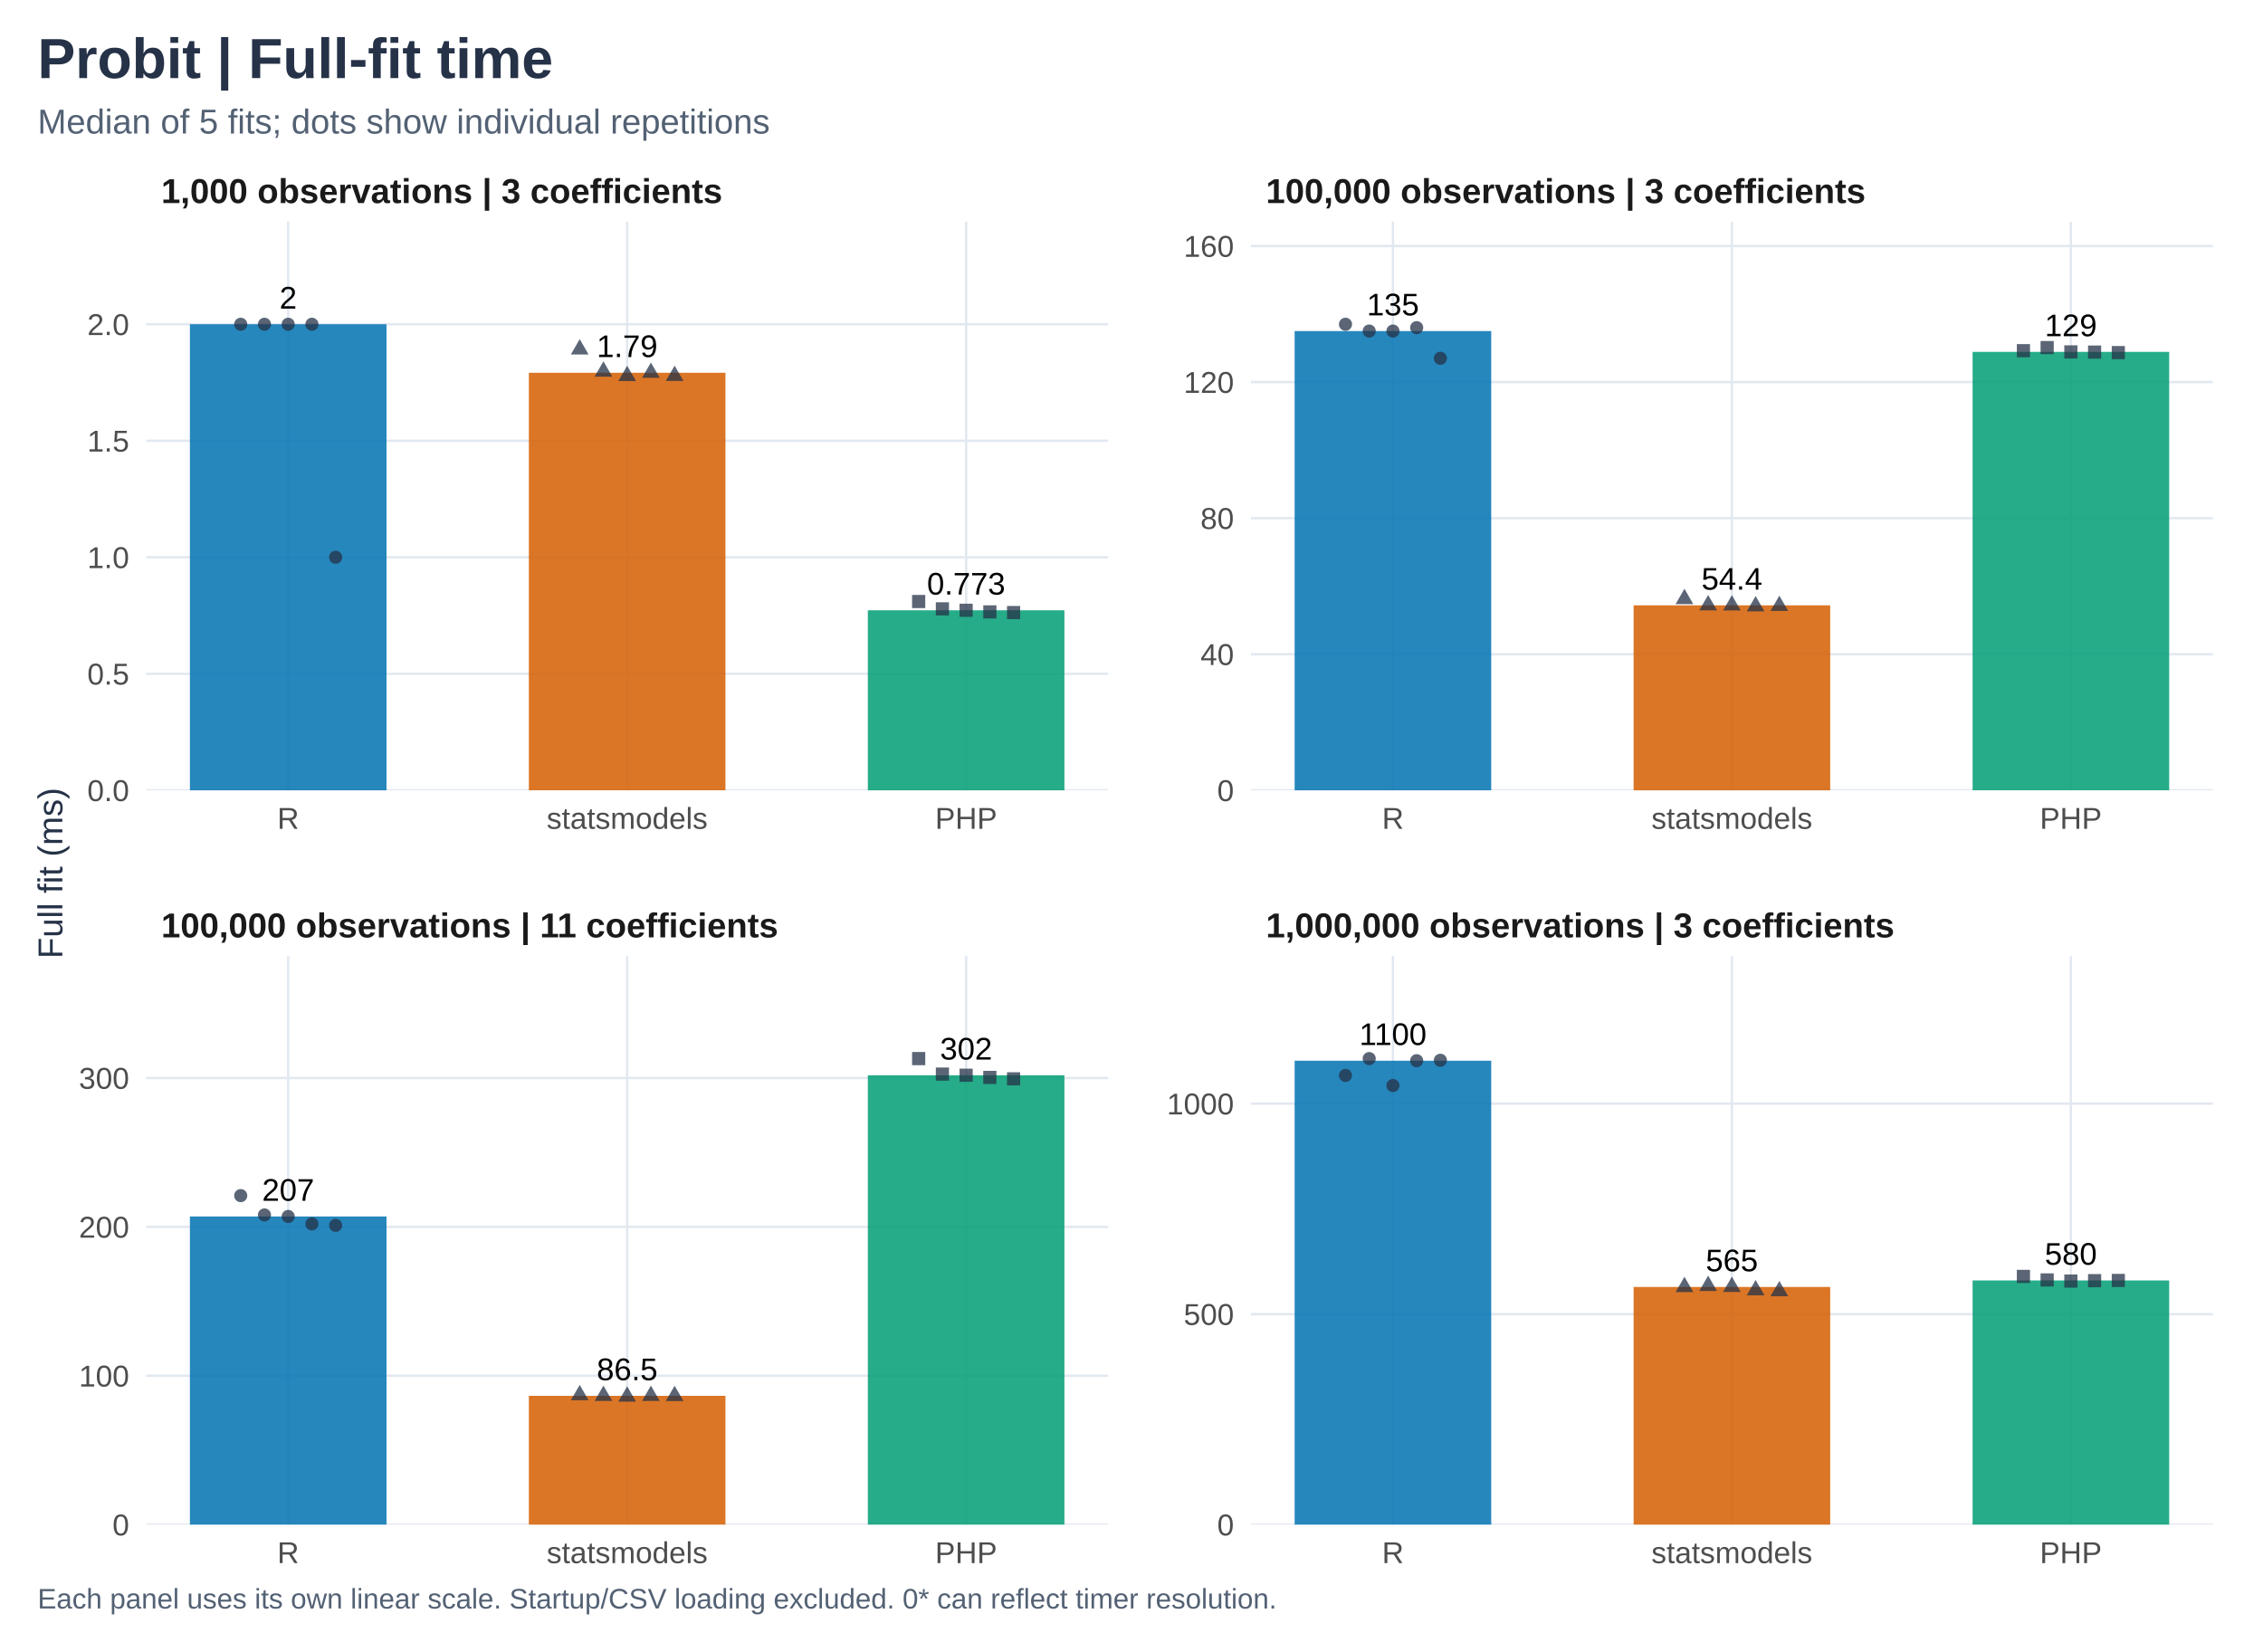
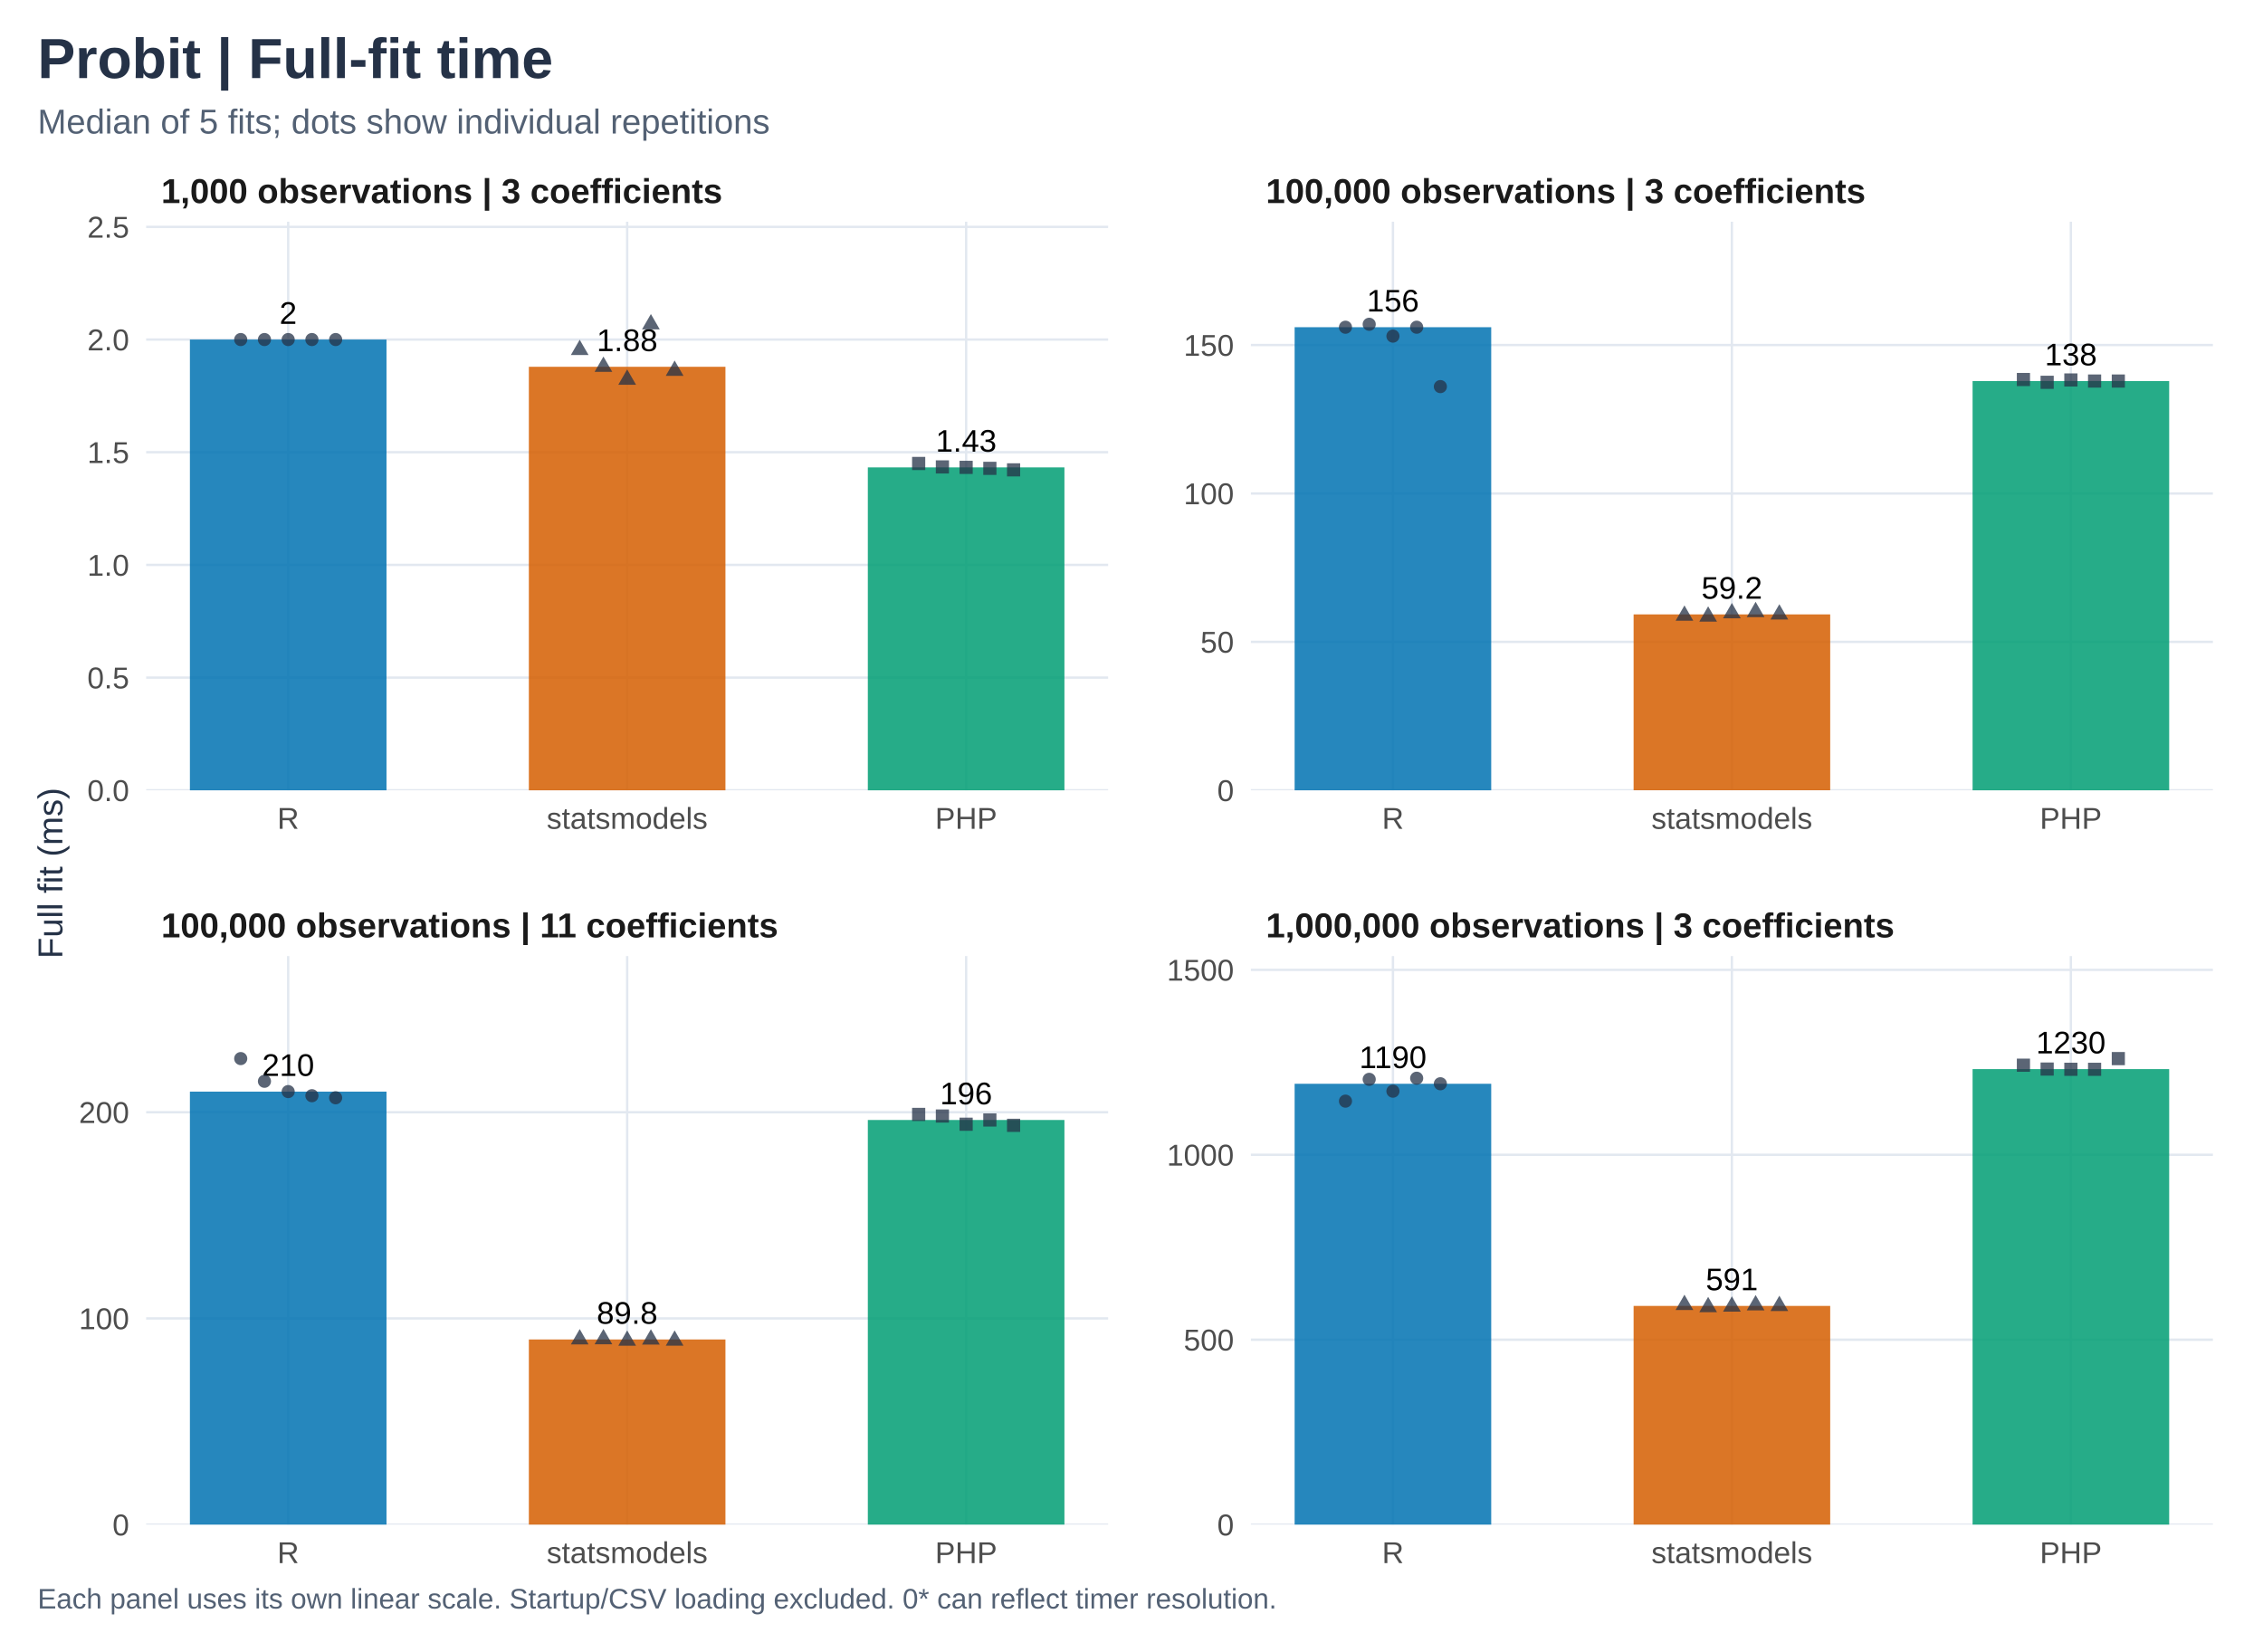
<svg xmlns="http://www.w3.org/2000/svg" width="720.00pt" height="525.60pt" viewBox="0 0 720.00 525.60">
  <g class="svglite">
    <defs>
      <style type="text/css">
    .svglite line, .svglite polyline, .svglite polygon, .svglite path, .svglite rect, .svglite circle {
      fill: none;
      stroke: #000000;
      stroke-linecap: round;
      stroke-linejoin: round;
      stroke-miterlimit: 10.00;
    }
    .svglite text {
      white-space: pre;
    }
    .svglite g.glyphgroup path {
      fill: inherit;
      stroke: none;
    }
  </style>
    </defs>
    <rect width="100%" height="100%" style="stroke: none; fill: #FFFFFF;" />
    <defs>
      <clipPath id="cpMC4wMHw3MjAuMDB8MC4wMHw1MjUuNjA=">
        <rect x="0.00" y="0.00" width="720.00" height="525.60" />
      </clipPath>
    </defs>
    <g clip-path="url(#cpMC4wMHw3MjAuMDB8MC4wMHw1MjUuNjA=)">
      <rect x="0.00" y="-0" width="720.00" height="525.60" style="stroke-width: 1.16; stroke: none; fill: #FFFFFF;" />
    </g>
    <defs>
      <clipPath id="cpNDYuNTB8MzUyLjU4fDcwLjU1fDI1MS40NA==">
        <rect x="46.50" y="70.55" width="306.07" height="180.89" />
      </clipPath>
    </defs>
    <g clip-path="url(#cpNDYuNTB8MzUyLjU4fDcwLjU1fDI1MS40NA==)">
      <polyline points="46.50,251.44 352.58,251.44 " style="stroke-width: 0.75; stroke: #E2E8F0; stroke-linecap: butt;" />
-       <polyline points="46.50,214.37 352.58,214.37 " style="stroke-width: 0.75; stroke: #E2E8F0; stroke-linecap: butt;" />
-       <polyline points="46.50,177.30 352.58,177.30 " style="stroke-width: 0.75; stroke: #E2E8F0; stroke-linecap: butt;" />
-       <polyline points="46.50,140.23 352.58,140.23 " style="stroke-width: 0.75; stroke: #E2E8F0; stroke-linecap: butt;" />
-       <polyline points="46.50,103.17 352.58,103.17 " style="stroke-width: 0.75; stroke: #E2E8F0; stroke-linecap: butt;" />
+       <polyline points="46.50,215.59 352.58,215.59 " style="stroke-width: 0.75; stroke: #E2E8F0; stroke-linecap: butt;" />
+       <polyline points="46.50,179.73 352.58,179.73 " style="stroke-width: 0.75; stroke: #E2E8F0; stroke-linecap: butt;" />
+       <polyline points="46.50,143.88 352.58,143.88 " style="stroke-width: 0.75; stroke: #E2E8F0; stroke-linecap: butt;" />
+       <polyline points="46.50,108.03 352.58,108.03 " style="stroke-width: 0.75; stroke: #E2E8F0; stroke-linecap: butt;" />
+       <polyline points="46.50,72.18 352.58,72.18 " style="stroke-width: 0.75; stroke: #E2E8F0; stroke-linecap: butt;" />
      <polyline points="91.69,251.44 91.69,70.55 " style="stroke-width: 0.75; stroke: #E2E8F0; stroke-linecap: butt;" />
      <polyline points="199.54,251.44 199.54,70.55 " style="stroke-width: 0.75; stroke: #E2E8F0; stroke-linecap: butt;" />
      <polyline points="307.39,251.44 307.39,70.55 " style="stroke-width: 0.75; stroke: #E2E8F0; stroke-linecap: butt;" />
-       <rect x="60.42" y="103.17" width="62.55" height="148.27" style="stroke-width: 1.16; stroke: none; stroke-linecap: butt; stroke-linejoin: miter; fill: #0072B2; fill-opacity: 0.85;" />
-       <rect x="168.26" y="118.59" width="62.55" height="132.84" style="stroke-width: 1.16; stroke: none; stroke-linecap: butt; stroke-linejoin: miter; fill: #D55E00; fill-opacity: 0.85;" />
-       <rect x="276.11" y="194.16" width="62.55" height="57.28" style="stroke-width: 1.16; stroke: none; stroke-linecap: butt; stroke-linejoin: miter; fill: #009E73; fill-opacity: 0.85;" />
-       <text x="91.69" y="98.18" text-anchor="middle" style="font-size: 9.96px; font-family: &quot;Arial&quot;;" textLength="5.53px" lengthAdjust="spacingAndGlyphs">2</text>
-       <text x="199.54" y="113.60" text-anchor="middle" style="font-size: 9.96px; font-family: &quot;Arial&quot;;" textLength="19.36px" lengthAdjust="spacingAndGlyphs">1.79</text>
-       <text x="307.39" y="189.17" text-anchor="middle" style="font-size: 9.96px; font-family: &quot;Arial&quot;;" textLength="24.89px" lengthAdjust="spacingAndGlyphs">0.773</text>
-       <circle cx="76.59" cy="103.17" r="2.09" style="stroke-width: 0.77; stroke: none; fill: #253247; fill-opacity: 0.75;" />
-       <circle cx="84.14" cy="103.17" r="2.09" style="stroke-width: 0.77; stroke: none; fill: #253247; fill-opacity: 0.75;" />
-       <circle cx="91.69" cy="103.17" r="2.09" style="stroke-width: 0.77; stroke: none; fill: #253247; fill-opacity: 0.75;" />
-       <circle cx="99.24" cy="103.17" r="2.09" style="stroke-width: 0.77; stroke: none; fill: #253247; fill-opacity: 0.75;" />
-       <circle cx="106.79" cy="177.30" r="2.09" style="stroke-width: 0.77; stroke: none; fill: #253247; fill-opacity: 0.75;" />
-       <polygon points="184.44,107.90 187.26,112.78 181.62,112.78 " style="stroke-width: 0.77; stroke: none; fill: #253247; fill-opacity: 0.75;" />
-       <polygon points="191.99,114.95 194.81,119.84 189.17,119.84 " style="stroke-width: 0.77; stroke: none; fill: #253247; fill-opacity: 0.75;" />
-       <polygon points="199.54,116.36 202.36,121.24 196.72,121.24 " style="stroke-width: 0.77; stroke: none; fill: #253247; fill-opacity: 0.75;" />
-       <polygon points="207.09,115.34 209.91,120.22 204.27,120.22 " style="stroke-width: 0.77; stroke: none; fill: #253247; fill-opacity: 0.75;" />
-       <polygon points="214.64,116.33 217.46,121.21 211.82,121.21 " style="stroke-width: 0.77; stroke: none; fill: #253247; fill-opacity: 0.75;" />
-       <polygon points="290.19,193.47 294.38,193.47 294.38,189.28 290.19,189.28 " style="stroke-width: 0.77; stroke: none; fill: #253247; fill-opacity: 0.75;" />
-       <polygon points="297.74,195.80 301.93,195.80 301.93,191.62 297.74,191.62 " style="stroke-width: 0.77; stroke: none; fill: #253247; fill-opacity: 0.75;" />
-       <polygon points="305.29,196.25 309.48,196.25 309.48,192.07 305.29,192.07 " style="stroke-width: 0.77; stroke: none; fill: #253247; fill-opacity: 0.75;" />
-       <polygon points="312.84,196.77 317.03,196.77 317.03,192.59 312.84,192.59 " style="stroke-width: 0.77; stroke: none; fill: #253247; fill-opacity: 0.75;" />
-       <polygon points="320.39,196.99 324.58,196.99 324.58,192.80 320.39,192.80 " style="stroke-width: 0.77; stroke: none; fill: #253247; fill-opacity: 0.75;" />
+       <rect x="60.42" y="108.03" width="62.55" height="143.41" style="stroke-width: 1.16; stroke: none; stroke-linecap: butt; stroke-linejoin: miter; fill: #0072B2; fill-opacity: 0.85;" />
+       <rect x="168.26" y="116.69" width="62.55" height="134.75" style="stroke-width: 1.16; stroke: none; stroke-linecap: butt; stroke-linejoin: miter; fill: #D55E00; fill-opacity: 0.85;" />
+       <rect x="276.11" y="148.70" width="62.55" height="102.74" style="stroke-width: 1.16; stroke: none; stroke-linecap: butt; stroke-linejoin: miter; fill: #009E73; fill-opacity: 0.85;" />
+       <text x="91.69" y="103.04" text-anchor="middle" style="font-size: 9.96px; font-family: &quot;Arial&quot;;" textLength="5.53px" lengthAdjust="spacingAndGlyphs">2</text>
+       <text x="199.54" y="111.70" text-anchor="middle" style="font-size: 9.96px; font-family: &quot;Arial&quot;;" textLength="19.36px" lengthAdjust="spacingAndGlyphs">1.88</text>
+       <text x="307.39" y="143.71" text-anchor="middle" style="font-size: 9.96px; font-family: &quot;Arial&quot;;" textLength="19.36px" lengthAdjust="spacingAndGlyphs">1.43</text>
+       <circle cx="76.59" cy="108.03" r="2.09" style="stroke-width: 0.77; stroke: none; fill: #253247; fill-opacity: 0.75;" />
+       <circle cx="84.14" cy="108.03" r="2.09" style="stroke-width: 0.77; stroke: none; fill: #253247; fill-opacity: 0.75;" />
+       <circle cx="91.69" cy="108.03" r="2.09" style="stroke-width: 0.77; stroke: none; fill: #253247; fill-opacity: 0.75;" />
+       <circle cx="99.24" cy="108.03" r="2.09" style="stroke-width: 0.77; stroke: none; fill: #253247; fill-opacity: 0.75;" />
+       <circle cx="106.79" cy="108.03" r="2.09" style="stroke-width: 0.77; stroke: none; fill: #253247; fill-opacity: 0.75;" />
+       <polygon points="184.44,108.08 187.26,112.96 181.62,112.96 " style="stroke-width: 0.77; stroke: none; fill: #253247; fill-opacity: 0.75;" />
+       <polygon points="191.99,113.44 194.81,118.32 189.17,118.32 " style="stroke-width: 0.77; stroke: none; fill: #253247; fill-opacity: 0.75;" />
+       <polygon points="199.54,117.52 202.36,122.41 196.72,122.41 " style="stroke-width: 0.77; stroke: none; fill: #253247; fill-opacity: 0.75;" />
+       <polygon points="207.09,99.91 209.91,104.79 204.27,104.79 " style="stroke-width: 0.77; stroke: none; fill: #253247; fill-opacity: 0.75;" />
+       <polygon points="214.64,114.69 217.46,119.57 211.82,119.57 " style="stroke-width: 0.77; stroke: none; fill: #253247; fill-opacity: 0.75;" />
+       <polygon points="290.19,149.55 294.38,149.55 294.38,145.36 290.19,145.36 " style="stroke-width: 0.77; stroke: none; fill: #253247; fill-opacity: 0.75;" />
+       <polygon points="297.74,150.65 301.93,150.65 301.93,146.46 297.74,146.46 " style="stroke-width: 0.77; stroke: none; fill: #253247; fill-opacity: 0.75;" />
+       <polygon points="305.29,150.79 309.48,150.79 309.48,146.60 305.29,146.60 " style="stroke-width: 0.77; stroke: none; fill: #253247; fill-opacity: 0.75;" />
+       <polygon points="312.84,151.10 317.03,151.10 317.03,146.92 312.84,146.92 " style="stroke-width: 0.77; stroke: none; fill: #253247; fill-opacity: 0.75;" />
+       <polygon points="320.39,151.58 324.58,151.58 324.58,147.40 320.39,147.40 " style="stroke-width: 0.77; stroke: none; fill: #253247; fill-opacity: 0.75;" />
    </g>
    <g clip-path="url(#cpMC4wMHw3MjAuMDB8MC4wMHw1MjUuNjA=)">
</g>
    <defs>
      <clipPath id="cpNDYuNTB8MzUyLjU4fDMwNC4xOHw0ODUuMDc=">
        <rect x="46.50" y="304.18" width="306.07" height="180.89" />
      </clipPath>
    </defs>
    <g clip-path="url(#cpNDYuNTB8MzUyLjU4fDMwNC4xOHw0ODUuMDc=)">
      <polyline points="46.50,485.07 352.58,485.07 " style="stroke-width: 0.75; stroke: #E2E8F0; stroke-linecap: butt;" />
-       <polyline points="46.50,437.71 352.58,437.71 " style="stroke-width: 0.75; stroke: #E2E8F0; stroke-linecap: butt;" />
-       <polyline points="46.50,390.34 352.58,390.34 " style="stroke-width: 0.75; stroke: #E2E8F0; stroke-linecap: butt;" />
-       <polyline points="46.50,342.98 352.58,342.98 " style="stroke-width: 0.75; stroke: #E2E8F0; stroke-linecap: butt;" />
+       <polyline points="46.50,419.47 352.58,419.47 " style="stroke-width: 0.75; stroke: #E2E8F0; stroke-linecap: butt;" />
+       <polyline points="46.50,353.86 352.58,353.86 " style="stroke-width: 0.75; stroke: #E2E8F0; stroke-linecap: butt;" />
      <polyline points="91.69,485.07 91.69,304.18 " style="stroke-width: 0.75; stroke: #E2E8F0; stroke-linecap: butt;" />
      <polyline points="199.54,485.07 199.54,304.18 " style="stroke-width: 0.75; stroke: #E2E8F0; stroke-linecap: butt;" />
      <polyline points="307.39,485.07 307.39,304.18 " style="stroke-width: 0.75; stroke: #E2E8F0; stroke-linecap: butt;" />
-       <rect x="60.42" y="387.03" width="62.55" height="98.04" style="stroke-width: 1.16; stroke: none; stroke-linecap: butt; stroke-linejoin: miter; fill: #0072B2; fill-opacity: 0.85;" />
-       <rect x="168.26" y="444.10" width="62.55" height="40.97" style="stroke-width: 1.16; stroke: none; stroke-linecap: butt; stroke-linejoin: miter; fill: #D55E00; fill-opacity: 0.85;" />
-       <rect x="276.11" y="342.10" width="62.55" height="142.97" style="stroke-width: 1.16; stroke: none; stroke-linecap: butt; stroke-linejoin: miter; fill: #009E73; fill-opacity: 0.85;" />
-       <text x="91.69" y="382.04" text-anchor="middle" style="font-size: 9.96px; font-family: &quot;Arial&quot;;" textLength="16.59px" lengthAdjust="spacingAndGlyphs">207</text>
-       <text x="199.54" y="439.11" text-anchor="middle" style="font-size: 9.96px; font-family: &quot;Arial&quot;;" textLength="19.36px" lengthAdjust="spacingAndGlyphs">86.5</text>
-       <text x="307.39" y="337.11" text-anchor="middle" style="font-size: 9.96px; font-family: &quot;Arial&quot;;" textLength="16.59px" lengthAdjust="spacingAndGlyphs">302</text>
-       <circle cx="76.59" cy="380.40" r="2.09" style="stroke-width: 0.77; stroke: none; fill: #253247; fill-opacity: 0.75;" />
-       <circle cx="84.14" cy="386.55" r="2.09" style="stroke-width: 0.77; stroke: none; fill: #253247; fill-opacity: 0.75;" />
-       <circle cx="91.69" cy="387.03" r="2.09" style="stroke-width: 0.77; stroke: none; fill: #253247; fill-opacity: 0.75;" />
-       <circle cx="99.24" cy="389.40" r="2.09" style="stroke-width: 0.77; stroke: none; fill: #253247; fill-opacity: 0.75;" />
-       <circle cx="106.79" cy="389.87" r="2.09" style="stroke-width: 0.77; stroke: none; fill: #253247; fill-opacity: 0.75;" />
-       <polygon points="184.44,440.62 187.26,445.50 181.62,445.50 " style="stroke-width: 0.77; stroke: none; fill: #253247; fill-opacity: 0.75;" />
-       <polygon points="191.99,440.84 194.81,445.73 189.17,445.73 " style="stroke-width: 0.77; stroke: none; fill: #253247; fill-opacity: 0.75;" />
-       <polygon points="199.54,441.06 202.36,445.95 196.72,445.95 " style="stroke-width: 0.77; stroke: none; fill: #253247; fill-opacity: 0.75;" />
-       <polygon points="207.09,440.84 209.91,445.73 204.27,445.73 " style="stroke-width: 0.77; stroke: none; fill: #253247; fill-opacity: 0.75;" />
-       <polygon points="214.64,440.88 217.46,445.77 211.82,445.77 " style="stroke-width: 0.77; stroke: none; fill: #253247; fill-opacity: 0.75;" />
-       <polygon points="290.19,338.90 294.38,338.90 294.38,334.71 290.19,334.71 " style="stroke-width: 0.77; stroke: none; fill: #253247; fill-opacity: 0.75;" />
-       <polygon points="297.74,343.83 301.93,343.83 301.93,339.64 297.74,339.64 " style="stroke-width: 0.77; stroke: none; fill: #253247; fill-opacity: 0.75;" />
-       <polygon points="305.29,344.19 309.48,344.19 309.48,340.00 305.29,340.00 " style="stroke-width: 0.77; stroke: none; fill: #253247; fill-opacity: 0.75;" />
-       <polygon points="312.84,344.89 317.03,344.89 317.03,340.70 312.84,340.70 " style="stroke-width: 0.77; stroke: none; fill: #253247; fill-opacity: 0.75;" />
-       <polygon points="320.39,345.34 324.58,345.34 324.58,341.15 320.39,341.15 " style="stroke-width: 0.77; stroke: none; fill: #253247; fill-opacity: 0.75;" />
+       <rect x="60.42" y="347.30" width="62.55" height="137.77" style="stroke-width: 1.16; stroke: none; stroke-linecap: butt; stroke-linejoin: miter; fill: #0072B2; fill-opacity: 0.85;" />
+       <rect x="168.26" y="426.16" width="62.55" height="58.91" style="stroke-width: 1.16; stroke: none; stroke-linecap: butt; stroke-linejoin: miter; fill: #D55E00; fill-opacity: 0.85;" />
+       <rect x="276.11" y="356.34" width="62.55" height="128.74" style="stroke-width: 1.16; stroke: none; stroke-linecap: butt; stroke-linejoin: miter; fill: #009E73; fill-opacity: 0.85;" />
+       <text x="91.69" y="342.31" text-anchor="middle" style="font-size: 9.96px; font-family: &quot;Arial&quot;;" textLength="16.59px" lengthAdjust="spacingAndGlyphs">210</text>
+       <text x="199.54" y="421.17" text-anchor="middle" style="font-size: 9.96px; font-family: &quot;Arial&quot;;" textLength="19.36px" lengthAdjust="spacingAndGlyphs">89.8</text>
+       <text x="307.39" y="351.35" text-anchor="middle" style="font-size: 9.96px; font-family: &quot;Arial&quot;;" textLength="16.59px" lengthAdjust="spacingAndGlyphs">196</text>
+       <circle cx="76.59" cy="336.80" r="2.09" style="stroke-width: 0.77; stroke: none; fill: #253247; fill-opacity: 0.75;" />
+       <circle cx="84.14" cy="344.02" r="2.09" style="stroke-width: 0.77; stroke: none; fill: #253247; fill-opacity: 0.75;" />
+       <circle cx="91.69" cy="347.30" r="2.09" style="stroke-width: 0.77; stroke: none; fill: #253247; fill-opacity: 0.75;" />
+       <circle cx="99.24" cy="348.61" r="2.09" style="stroke-width: 0.77; stroke: none; fill: #253247; fill-opacity: 0.75;" />
+       <circle cx="106.79" cy="349.27" r="2.09" style="stroke-width: 0.77; stroke: none; fill: #253247; fill-opacity: 0.75;" />
+       <polygon points="184.44,422.85 187.26,427.74 181.62,427.74 " style="stroke-width: 0.77; stroke: none; fill: #253247; fill-opacity: 0.75;" />
+       <polygon points="191.99,422.81 194.81,427.70 189.17,427.70 " style="stroke-width: 0.77; stroke: none; fill: #253247; fill-opacity: 0.75;" />
+       <polygon points="199.54,423.28 202.36,428.16 196.72,428.16 " style="stroke-width: 0.77; stroke: none; fill: #253247; fill-opacity: 0.75;" />
+       <polygon points="207.09,422.90 209.91,427.79 204.27,427.79 " style="stroke-width: 0.77; stroke: none; fill: #253247; fill-opacity: 0.75;" />
+       <polygon points="214.64,423.27 217.46,428.15 211.82,428.15 " style="stroke-width: 0.77; stroke: none; fill: #253247; fill-opacity: 0.75;" />
+       <polygon points="290.19,356.66 294.38,356.66 294.38,352.47 290.19,352.47 " style="stroke-width: 0.77; stroke: none; fill: #253247; fill-opacity: 0.75;" />
+       <polygon points="297.74,357.17 301.93,357.17 301.93,352.98 297.74,352.98 " style="stroke-width: 0.77; stroke: none; fill: #253247; fill-opacity: 0.75;" />
+       <polygon points="305.29,359.78 309.48,359.78 309.48,355.59 305.29,355.59 " style="stroke-width: 0.77; stroke: none; fill: #253247; fill-opacity: 0.75;" />
+       <polygon points="312.84,358.43 317.03,358.43 317.03,354.24 312.84,354.24 " style="stroke-width: 0.77; stroke: none; fill: #253247; fill-opacity: 0.75;" />
+       <polygon points="320.39,360.13 324.58,360.13 324.58,355.94 320.39,355.94 " style="stroke-width: 0.77; stroke: none; fill: #253247; fill-opacity: 0.75;" />
    </g>
    <g clip-path="url(#cpMC4wMHw3MjAuMDB8MC4wMHw1MjUuNjA=)">
</g>
    <defs>
      <clipPath id="cpMzk3Ljk5fDcwNC4wNnw3MC41NXwyNTEuNDQ=">
        <rect x="397.99" y="70.55" width="306.07" height="180.89" />
      </clipPath>
    </defs>
    <g clip-path="url(#cpMzk3Ljk5fDcwNC4wNnw3MC41NXwyNTEuNDQ=)">
      <polyline points="397.99,251.44 704.06,251.44 " style="stroke-width: 0.75; stroke: #E2E8F0; stroke-linecap: butt;" />
-       <polyline points="397.99,208.15 704.06,208.15 " style="stroke-width: 0.75; stroke: #E2E8F0; stroke-linecap: butt;" />
-       <polyline points="397.99,164.86 704.06,164.86 " style="stroke-width: 0.75; stroke: #E2E8F0; stroke-linecap: butt;" />
-       <polyline points="397.99,121.57 704.06,121.57 " style="stroke-width: 0.75; stroke: #E2E8F0; stroke-linecap: butt;" />
-       <polyline points="397.99,78.27 704.06,78.27 " style="stroke-width: 0.75; stroke: #E2E8F0; stroke-linecap: butt;" />
+       <polyline points="397.99,204.22 704.06,204.22 " style="stroke-width: 0.75; stroke: #E2E8F0; stroke-linecap: butt;" />
+       <polyline points="397.99,157.00 704.06,157.00 " style="stroke-width: 0.75; stroke: #E2E8F0; stroke-linecap: butt;" />
+       <polyline points="397.99,109.78 704.06,109.78 " style="stroke-width: 0.75; stroke: #E2E8F0; stroke-linecap: butt;" />
      <polyline points="443.18,251.44 443.18,70.55 " style="stroke-width: 0.75; stroke: #E2E8F0; stroke-linecap: butt;" />
      <polyline points="551.02,251.44 551.02,70.55 " style="stroke-width: 0.75; stroke: #E2E8F0; stroke-linecap: butt;" />
      <polyline points="658.87,251.44 658.87,70.55 " style="stroke-width: 0.75; stroke: #E2E8F0; stroke-linecap: butt;" />
-       <rect x="411.90" y="105.33" width="62.55" height="146.11" style="stroke-width: 1.16; stroke: none; stroke-linecap: butt; stroke-linejoin: miter; fill: #0072B2; fill-opacity: 0.85;" />
-       <rect x="519.75" y="192.60" width="62.55" height="58.84" style="stroke-width: 1.16; stroke: none; stroke-linecap: butt; stroke-linejoin: miter; fill: #D55E00; fill-opacity: 0.85;" />
-       <rect x="627.60" y="111.96" width="62.55" height="139.47" style="stroke-width: 1.16; stroke: none; stroke-linecap: butt; stroke-linejoin: miter; fill: #009E73; fill-opacity: 0.85;" />
-       <text x="443.18" y="100.34" text-anchor="middle" style="font-size: 9.96px; font-family: &quot;Arial&quot;;" textLength="16.59px" lengthAdjust="spacingAndGlyphs">135</text>
-       <text x="551.02" y="187.61" text-anchor="middle" style="font-size: 9.96px; font-family: &quot;Arial&quot;;" textLength="19.36px" lengthAdjust="spacingAndGlyphs">54.4</text>
-       <text x="658.87" y="106.97" text-anchor="middle" style="font-size: 9.96px; font-family: &quot;Arial&quot;;" textLength="16.59px" lengthAdjust="spacingAndGlyphs">129</text>
-       <circle cx="428.08" cy="103.17" r="2.09" style="stroke-width: 0.77; stroke: none; fill: #253247; fill-opacity: 0.75;" />
-       <circle cx="435.63" cy="105.33" r="2.09" style="stroke-width: 0.77; stroke: none; fill: #253247; fill-opacity: 0.75;" />
-       <circle cx="443.18" cy="105.33" r="2.09" style="stroke-width: 0.77; stroke: none; fill: #253247; fill-opacity: 0.75;" />
-       <circle cx="450.73" cy="104.25" r="2.09" style="stroke-width: 0.77; stroke: none; fill: #253247; fill-opacity: 0.75;" />
-       <circle cx="458.27" cy="113.99" r="2.09" style="stroke-width: 0.77; stroke: none; fill: #253247; fill-opacity: 0.75;" />
-       <polygon points="535.93,187.32 538.74,192.21 533.11,192.21 " style="stroke-width: 0.77; stroke: none; fill: #253247; fill-opacity: 0.75;" />
-       <polygon points="543.47,189.29 546.29,194.18 540.65,194.18 " style="stroke-width: 0.77; stroke: none; fill: #253247; fill-opacity: 0.75;" />
-       <polygon points="551.02,189.34 553.84,194.23 548.20,194.23 " style="stroke-width: 0.77; stroke: none; fill: #253247; fill-opacity: 0.75;" />
-       <polygon points="558.57,189.63 561.39,194.52 555.75,194.52 " style="stroke-width: 0.77; stroke: none; fill: #253247; fill-opacity: 0.75;" />
-       <polygon points="566.12,189.51 568.94,194.39 563.30,194.39 " style="stroke-width: 0.77; stroke: none; fill: #253247; fill-opacity: 0.75;" />
-       <polygon points="641.68,113.67 645.87,113.67 645.87,109.48 641.68,109.48 " style="stroke-width: 0.77; stroke: none; fill: #253247; fill-opacity: 0.75;" />
-       <polygon points="649.23,112.68 653.42,112.68 653.42,108.50 649.23,108.50 " style="stroke-width: 0.77; stroke: none; fill: #253247; fill-opacity: 0.75;" />
-       <polygon points="656.78,114.06 660.97,114.06 660.97,109.87 656.78,109.87 " style="stroke-width: 0.77; stroke: none; fill: #253247; fill-opacity: 0.75;" />
-       <polygon points="664.33,114.12 668.51,114.12 668.51,109.93 664.33,109.93 " style="stroke-width: 0.77; stroke: none; fill: #253247; fill-opacity: 0.75;" />
-       <polygon points="671.88,114.28 676.06,114.28 676.06,110.09 671.88,110.09 " style="stroke-width: 0.77; stroke: none; fill: #253247; fill-opacity: 0.75;" />
+       <rect x="411.90" y="104.11" width="62.55" height="147.33" style="stroke-width: 1.16; stroke: none; stroke-linecap: butt; stroke-linejoin: miter; fill: #0072B2; fill-opacity: 0.85;" />
+       <rect x="519.75" y="195.48" width="62.55" height="55.95" style="stroke-width: 1.16; stroke: none; stroke-linecap: butt; stroke-linejoin: miter; fill: #D55E00; fill-opacity: 0.85;" />
+       <rect x="627.60" y="121.23" width="62.55" height="130.21" style="stroke-width: 1.16; stroke: none; stroke-linecap: butt; stroke-linejoin: miter; fill: #009E73; fill-opacity: 0.85;" />
+       <text x="443.18" y="99.12" text-anchor="middle" style="font-size: 9.96px; font-family: &quot;Arial&quot;;" textLength="16.59px" lengthAdjust="spacingAndGlyphs">156</text>
+       <text x="551.02" y="190.49" text-anchor="middle" style="font-size: 9.96px; font-family: &quot;Arial&quot;;" textLength="19.36px" lengthAdjust="spacingAndGlyphs">59.2</text>
+       <text x="658.87" y="116.24" text-anchor="middle" style="font-size: 9.96px; font-family: &quot;Arial&quot;;" textLength="16.59px" lengthAdjust="spacingAndGlyphs">138</text>
+       <circle cx="428.08" cy="104.11" r="2.09" style="stroke-width: 0.77; stroke: none; fill: #253247; fill-opacity: 0.75;" />
+       <circle cx="435.63" cy="103.17" r="2.09" style="stroke-width: 0.77; stroke: none; fill: #253247; fill-opacity: 0.75;" />
+       <circle cx="443.18" cy="106.94" r="2.09" style="stroke-width: 0.77; stroke: none; fill: #253247; fill-opacity: 0.75;" />
+       <circle cx="450.73" cy="104.11" r="2.09" style="stroke-width: 0.77; stroke: none; fill: #253247; fill-opacity: 0.75;" />
+       <circle cx="458.27" cy="123.00" r="2.09" style="stroke-width: 0.77; stroke: none; fill: #253247; fill-opacity: 0.75;" />
+       <polygon points="535.93,192.62 538.74,197.50 533.11,197.50 " style="stroke-width: 0.77; stroke: none; fill: #253247; fill-opacity: 0.75;" />
+       <polygon points="543.47,192.90 546.29,197.78 540.65,197.78 " style="stroke-width: 0.77; stroke: none; fill: #253247; fill-opacity: 0.75;" />
+       <polygon points="551.02,191.84 553.84,196.73 548.20,196.73 " style="stroke-width: 0.77; stroke: none; fill: #253247; fill-opacity: 0.75;" />
+       <polygon points="558.57,191.46 561.39,196.35 555.75,196.35 " style="stroke-width: 0.77; stroke: none; fill: #253247; fill-opacity: 0.75;" />
+       <polygon points="566.12,192.23 568.94,197.11 563.30,197.11 " style="stroke-width: 0.77; stroke: none; fill: #253247; fill-opacity: 0.75;" />
+       <polygon points="641.68,122.84 645.87,122.84 645.87,118.65 641.68,118.65 " style="stroke-width: 0.77; stroke: none; fill: #253247; fill-opacity: 0.75;" />
+       <polygon points="649.23,123.73 653.42,123.73 653.42,119.54 649.23,119.54 " style="stroke-width: 0.77; stroke: none; fill: #253247; fill-opacity: 0.75;" />
+       <polygon points="656.78,122.98 660.97,122.98 660.97,118.80 656.78,118.80 " style="stroke-width: 0.77; stroke: none; fill: #253247; fill-opacity: 0.75;" />
+       <polygon points="664.33,123.33 668.51,123.33 668.51,119.14 664.33,119.14 " style="stroke-width: 0.77; stroke: none; fill: #253247; fill-opacity: 0.75;" />
+       <polygon points="671.88,123.33 676.06,123.33 676.06,119.14 671.88,119.14 " style="stroke-width: 0.77; stroke: none; fill: #253247; fill-opacity: 0.75;" />
    </g>
    <g clip-path="url(#cpMC4wMHw3MjAuMDB8MC4wMHw1MjUuNjA=)">
</g>
    <defs>
      <clipPath id="cpMzk3Ljk5fDcwNC4wNnwzMDQuMTh8NDg1LjA3">
        <rect x="397.99" y="304.18" width="306.07" height="180.89" />
      </clipPath>
    </defs>
    <g clip-path="url(#cpMzk3Ljk5fDcwNC4wNnwzMDQuMTh8NDg1LjA3)">
      <polyline points="397.99,485.07 704.06,485.07 " style="stroke-width: 0.75; stroke: #E2E8F0; stroke-linecap: butt;" />
-       <polyline points="397.99,418.10 704.06,418.10 " style="stroke-width: 0.75; stroke: #E2E8F0; stroke-linecap: butt;" />
-       <polyline points="397.99,351.13 704.06,351.13 " style="stroke-width: 0.75; stroke: #E2E8F0; stroke-linecap: butt;" />
+       <polyline points="397.99,426.24 704.06,426.24 " style="stroke-width: 0.75; stroke: #E2E8F0; stroke-linecap: butt;" />
+       <polyline points="397.99,367.40 704.06,367.40 " style="stroke-width: 0.75; stroke: #E2E8F0; stroke-linecap: butt;" />
+       <polyline points="397.99,308.57 704.06,308.57 " style="stroke-width: 0.75; stroke: #E2E8F0; stroke-linecap: butt;" />
      <polyline points="443.18,485.07 443.18,304.18 " style="stroke-width: 0.75; stroke: #E2E8F0; stroke-linecap: butt;" />
      <polyline points="551.02,485.07 551.02,304.18 " style="stroke-width: 0.75; stroke: #E2E8F0; stroke-linecap: butt;" />
      <polyline points="658.87,485.07 658.87,304.18 " style="stroke-width: 0.75; stroke: #E2E8F0; stroke-linecap: butt;" />
-       <rect x="411.90" y="337.47" width="62.55" height="147.60" style="stroke-width: 1.16; stroke: none; stroke-linecap: butt; stroke-linejoin: miter; fill: #0072B2; fill-opacity: 0.85;" />
-       <rect x="519.75" y="409.46" width="62.55" height="75.61" style="stroke-width: 1.16; stroke: none; stroke-linecap: butt; stroke-linejoin: miter; fill: #D55E00; fill-opacity: 0.85;" />
-       <rect x="627.60" y="407.38" width="62.55" height="77.69" style="stroke-width: 1.16; stroke: none; stroke-linecap: butt; stroke-linejoin: miter; fill: #009E73; fill-opacity: 0.85;" />
-       <text x="443.18" y="332.48" text-anchor="middle" style="font-size: 9.96px; font-family: &quot;Arial&quot;;" textLength="21.39px" lengthAdjust="spacingAndGlyphs">1100</text>
-       <text x="551.02" y="404.47" text-anchor="middle" style="font-size: 9.96px; font-family: &quot;Arial&quot;;" textLength="16.59px" lengthAdjust="spacingAndGlyphs">565</text>
-       <text x="658.87" y="402.39" text-anchor="middle" style="font-size: 9.96px; font-family: &quot;Arial&quot;;" textLength="16.59px" lengthAdjust="spacingAndGlyphs">580</text>
-       <circle cx="428.08" cy="342.16" r="2.09" style="stroke-width: 0.77; stroke: none; fill: #253247; fill-opacity: 0.75;" />
-       <circle cx="435.63" cy="336.80" r="2.09" style="stroke-width: 0.77; stroke: none; fill: #253247; fill-opacity: 0.75;" />
-       <circle cx="443.18" cy="345.37" r="2.09" style="stroke-width: 0.77; stroke: none; fill: #253247; fill-opacity: 0.75;" />
-       <circle cx="450.73" cy="337.47" r="2.09" style="stroke-width: 0.77; stroke: none; fill: #253247; fill-opacity: 0.75;" />
-       <circle cx="458.27" cy="337.34" r="2.09" style="stroke-width: 0.77; stroke: none; fill: #253247; fill-opacity: 0.75;" />
-       <polygon points="535.93,406.21 538.74,411.09 533.11,411.09 " style="stroke-width: 0.77; stroke: none; fill: #253247; fill-opacity: 0.75;" />
-       <polygon points="543.47,405.85 546.29,410.74 540.65,410.74 " style="stroke-width: 0.77; stroke: none; fill: #253247; fill-opacity: 0.75;" />
-       <polygon points="551.02,406.17 553.84,411.05 548.20,411.05 " style="stroke-width: 0.77; stroke: none; fill: #253247; fill-opacity: 0.75;" />
-       <polygon points="558.57,407.24 561.39,412.12 555.75,412.12 " style="stroke-width: 0.77; stroke: none; fill: #253247; fill-opacity: 0.75;" />
-       <polygon points="566.12,407.54 568.94,412.42 563.30,412.42 " style="stroke-width: 0.77; stroke: none; fill: #253247; fill-opacity: 0.75;" />
-       <polygon points="641.68,408.20 645.87,408.20 645.87,404.01 641.68,404.01 " style="stroke-width: 0.77; stroke: none; fill: #253247; fill-opacity: 0.75;" />
-       <polygon points="649.23,409.32 653.42,409.32 653.42,405.13 649.23,405.13 " style="stroke-width: 0.77; stroke: none; fill: #253247; fill-opacity: 0.75;" />
-       <polygon points="656.78,409.68 660.97,409.68 660.97,405.49 656.78,405.49 " style="stroke-width: 0.77; stroke: none; fill: #253247; fill-opacity: 0.75;" />
-       <polygon points="664.33,409.55 668.51,409.55 668.51,405.36 664.33,405.36 " style="stroke-width: 0.77; stroke: none; fill: #253247; fill-opacity: 0.75;" />
-       <polygon points="671.88,409.48 676.06,409.48 676.06,405.29 671.88,405.29 " style="stroke-width: 0.77; stroke: none; fill: #253247; fill-opacity: 0.75;" />
+       <rect x="411.90" y="344.81" width="62.55" height="140.26" style="stroke-width: 1.16; stroke: none; stroke-linecap: butt; stroke-linejoin: miter; fill: #0072B2; fill-opacity: 0.85;" />
+       <rect x="519.75" y="415.49" width="62.55" height="69.58" style="stroke-width: 1.16; stroke: none; stroke-linecap: butt; stroke-linejoin: miter; fill: #D55E00; fill-opacity: 0.85;" />
+       <rect x="627.60" y="340.14" width="62.55" height="144.94" style="stroke-width: 1.16; stroke: none; stroke-linecap: butt; stroke-linejoin: miter; fill: #009E73; fill-opacity: 0.85;" />
+       <text x="443.18" y="339.82" text-anchor="middle" style="font-size: 9.96px; font-family: &quot;Arial&quot;;" textLength="21.39px" lengthAdjust="spacingAndGlyphs">1190</text>
+       <text x="551.02" y="410.50" text-anchor="middle" style="font-size: 9.96px; font-family: &quot;Arial&quot;;" textLength="16.59px" lengthAdjust="spacingAndGlyphs">591</text>
+       <text x="658.87" y="335.15" text-anchor="middle" style="font-size: 9.96px; font-family: &quot;Arial&quot;;" textLength="22.12px" lengthAdjust="spacingAndGlyphs">1230</text>
+       <circle cx="428.08" cy="350.34" r="2.09" style="stroke-width: 0.77; stroke: none; fill: #253247; fill-opacity: 0.75;" />
+       <circle cx="435.63" cy="343.40" r="2.09" style="stroke-width: 0.77; stroke: none; fill: #253247; fill-opacity: 0.75;" />
+       <circle cx="443.18" cy="347.17" r="2.09" style="stroke-width: 0.77; stroke: none; fill: #253247; fill-opacity: 0.75;" />
+       <circle cx="450.73" cy="343.05" r="2.09" style="stroke-width: 0.77; stroke: none; fill: #253247; fill-opacity: 0.75;" />
+       <circle cx="458.27" cy="344.81" r="2.09" style="stroke-width: 0.77; stroke: none; fill: #253247; fill-opacity: 0.75;" />
+       <polygon points="535.93,411.91 538.74,416.79 533.11,416.79 " style="stroke-width: 0.77; stroke: none; fill: #253247; fill-opacity: 0.75;" />
+       <polygon points="543.47,412.60 546.29,417.49 540.65,417.49 " style="stroke-width: 0.77; stroke: none; fill: #253247; fill-opacity: 0.75;" />
+       <polygon points="551.02,412.44 553.84,417.32 548.20,417.32 " style="stroke-width: 0.77; stroke: none; fill: #253247; fill-opacity: 0.75;" />
+       <polygon points="558.57,412.02 561.39,416.90 555.75,416.90 " style="stroke-width: 0.77; stroke: none; fill: #253247; fill-opacity: 0.75;" />
+       <polygon points="566.12,412.23 568.94,417.12 563.30,417.12 " style="stroke-width: 0.77; stroke: none; fill: #253247; fill-opacity: 0.75;" />
+       <polygon points="641.68,341.00 645.87,341.00 645.87,336.81 641.68,336.81 " style="stroke-width: 0.77; stroke: none; fill: #253247; fill-opacity: 0.75;" />
+       <polygon points="649.23,342.23 653.42,342.23 653.42,338.04 649.23,338.04 " style="stroke-width: 0.77; stroke: none; fill: #253247; fill-opacity: 0.75;" />
+       <polygon points="656.78,342.30 660.97,342.30 660.97,338.11 656.78,338.11 " style="stroke-width: 0.77; stroke: none; fill: #253247; fill-opacity: 0.75;" />
+       <polygon points="664.33,342.30 668.51,342.30 668.51,338.12 664.33,338.12 " style="stroke-width: 0.77; stroke: none; fill: #253247; fill-opacity: 0.75;" />
+       <polygon points="671.88,338.90 676.06,338.90 676.06,334.71 671.88,334.71 " style="stroke-width: 0.77; stroke: none; fill: #253247; fill-opacity: 0.75;" />
    </g>
    <g clip-path="url(#cpMC4wMHw3MjAuMDB8MC4wMHw1MjUuNjA=)">
</g>
    <defs>
      <clipPath id="cpNDYuNTB8MzUyLjU4fDI4NC40MnwzMDQuMTg=">
        <rect x="46.50" y="284.42" width="306.07" height="19.76" />
      </clipPath>
    </defs>
    <g clip-path="url(#cpNDYuNTB8MzUyLjU4fDI4NC40MnwzMDQuMTg=)">
      <text x="51.29" y="298.24" style="font-size: 11.00px; font-weight: bold;fill: #1A1A1A; font-family: &quot;Arial&quot;;" textLength="196.44px" lengthAdjust="spacingAndGlyphs">100,000 observations | 11 coefficients</text>
    </g>
    <g clip-path="url(#cpMC4wMHw3MjAuMDB8MC4wMHw1MjUuNjA=)">
</g>
    <defs>
      <clipPath id="cpMzk3Ljk5fDcwNC4wNnwyODQuNDJ8MzA0LjE4">
        <rect x="397.99" y="284.42" width="306.07" height="19.76" />
      </clipPath>
    </defs>
    <g clip-path="url(#cpMzk3Ljk5fDcwNC4wNnwyODQuNDJ8MzA0LjE4)">
      <text x="402.77" y="298.24" style="font-size: 11.00px; font-weight: bold;fill: #1A1A1A; font-family: &quot;Arial&quot;;" textLength="200.11px" lengthAdjust="spacingAndGlyphs">1,000,000 observations | 3 coefficients</text>
    </g>
    <g clip-path="url(#cpMC4wMHw3MjAuMDB8MC4wMHw1MjUuNjA=)">
</g>
    <defs>
      <clipPath id="cpNDYuNTB8MzUyLjU4fDUwLjc5fDcwLjU1">
        <rect x="46.50" y="50.79" width="306.07" height="19.76" />
      </clipPath>
    </defs>
    <g clip-path="url(#cpNDYuNTB8MzUyLjU4fDUwLjc5fDcwLjU1)">
      <text x="51.29" y="64.61" style="font-size: 11.00px; font-weight: bold;fill: #1A1A1A; font-family: &quot;Arial&quot;;" textLength="178.67px" lengthAdjust="spacingAndGlyphs">1,000 observations | 3 coefficients</text>
    </g>
    <g clip-path="url(#cpMC4wMHw3MjAuMDB8MC4wMHw1MjUuNjA=)">
</g>
    <defs>
      <clipPath id="cpMzk3Ljk5fDcwNC4wNnw1MC43OXw3MC41NQ==">
        <rect x="397.99" y="50.79" width="306.07" height="19.76" />
      </clipPath>
    </defs>
    <g clip-path="url(#cpMzk3Ljk5fDcwNC4wNnw1MC43OXw3MC41NQ==)">
      <text x="402.77" y="64.61" style="font-size: 11.00px; font-weight: bold;fill: #1A1A1A; font-family: &quot;Arial&quot;;" textLength="190.92px" lengthAdjust="spacingAndGlyphs">100,000 observations | 3 coefficients</text>
    </g>
    <g clip-path="url(#cpMC4wMHw3MjAuMDB8MC4wMHw1MjUuNjA=)">
      <text x="91.69" y="497.32" text-anchor="middle" style="font-size: 9.60px;fill: #4D4D4D; font-family: &quot;Arial&quot;;" textLength="6.92px" lengthAdjust="spacingAndGlyphs">R</text>
      <text x="199.54" y="497.32" text-anchor="middle" style="font-size: 9.60px;fill: #4D4D4D; font-family: &quot;Arial&quot;;" textLength="51.16px" lengthAdjust="spacingAndGlyphs">statsmodels</text>
      <text x="307.39" y="497.32" text-anchor="middle" style="font-size: 9.60px;fill: #4D4D4D; font-family: &quot;Arial&quot;;" textLength="19.73px" lengthAdjust="spacingAndGlyphs">PHP</text>
      <text x="443.18" y="497.32" text-anchor="middle" style="font-size: 9.60px;fill: #4D4D4D; font-family: &quot;Arial&quot;;" textLength="6.92px" lengthAdjust="spacingAndGlyphs">R</text>
      <text x="551.02" y="497.32" text-anchor="middle" style="font-size: 9.60px;fill: #4D4D4D; font-family: &quot;Arial&quot;;" textLength="51.16px" lengthAdjust="spacingAndGlyphs">statsmodels</text>
      <text x="658.87" y="497.32" text-anchor="middle" style="font-size: 9.60px;fill: #4D4D4D; font-family: &quot;Arial&quot;;" textLength="19.73px" lengthAdjust="spacingAndGlyphs">PHP</text>
      <text x="91.69" y="263.69" text-anchor="middle" style="font-size: 9.60px;fill: #4D4D4D; font-family: &quot;Arial&quot;;" textLength="6.92px" lengthAdjust="spacingAndGlyphs">R</text>
      <text x="199.54" y="263.69" text-anchor="middle" style="font-size: 9.60px;fill: #4D4D4D; font-family: &quot;Arial&quot;;" textLength="51.16px" lengthAdjust="spacingAndGlyphs">statsmodels</text>
      <text x="307.39" y="263.69" text-anchor="middle" style="font-size: 9.60px;fill: #4D4D4D; font-family: &quot;Arial&quot;;" textLength="19.73px" lengthAdjust="spacingAndGlyphs">PHP</text>
      <text x="443.18" y="263.69" text-anchor="middle" style="font-size: 9.60px;fill: #4D4D4D; font-family: &quot;Arial&quot;;" textLength="6.92px" lengthAdjust="spacingAndGlyphs">R</text>
      <text x="551.02" y="263.69" text-anchor="middle" style="font-size: 9.60px;fill: #4D4D4D; font-family: &quot;Arial&quot;;" textLength="51.16px" lengthAdjust="spacingAndGlyphs">statsmodels</text>
      <text x="658.87" y="263.69" text-anchor="middle" style="font-size: 9.60px;fill: #4D4D4D; font-family: &quot;Arial&quot;;" textLength="19.73px" lengthAdjust="spacingAndGlyphs">PHP</text>
      <text x="392.61" y="254.87" text-anchor="end" style="font-size: 9.60px;fill: #4D4D4D; font-family: &quot;Arial&quot;;" textLength="5.33px" lengthAdjust="spacingAndGlyphs">0</text>
-       <text x="392.61" y="211.58" text-anchor="end" style="font-size: 9.60px;fill: #4D4D4D; font-family: &quot;Arial&quot;;" textLength="10.66px" lengthAdjust="spacingAndGlyphs">40</text>
-       <text x="392.61" y="168.29" text-anchor="end" style="font-size: 9.60px;fill: #4D4D4D; font-family: &quot;Arial&quot;;" textLength="10.66px" lengthAdjust="spacingAndGlyphs">80</text>
-       <text x="392.61" y="125.00" text-anchor="end" style="font-size: 9.60px;fill: #4D4D4D; font-family: &quot;Arial&quot;;" textLength="15.98px" lengthAdjust="spacingAndGlyphs">120</text>
-       <text x="392.61" y="81.71" text-anchor="end" style="font-size: 9.60px;fill: #4D4D4D; font-family: &quot;Arial&quot;;" textLength="15.98px" lengthAdjust="spacingAndGlyphs">160</text>
+       <text x="392.61" y="207.65" text-anchor="end" style="font-size: 9.60px;fill: #4D4D4D; font-family: &quot;Arial&quot;;" textLength="10.66px" lengthAdjust="spacingAndGlyphs">50</text>
+       <text x="392.61" y="160.43" text-anchor="end" style="font-size: 9.60px;fill: #4D4D4D; font-family: &quot;Arial&quot;;" textLength="15.98px" lengthAdjust="spacingAndGlyphs">100</text>
+       <text x="392.61" y="113.21" text-anchor="end" style="font-size: 9.60px;fill: #4D4D4D; font-family: &quot;Arial&quot;;" textLength="15.98px" lengthAdjust="spacingAndGlyphs">150</text>
      <text x="392.61" y="488.51" text-anchor="end" style="font-size: 9.60px;fill: #4D4D4D; font-family: &quot;Arial&quot;;" textLength="5.33px" lengthAdjust="spacingAndGlyphs">0</text>
-       <text x="392.61" y="421.54" text-anchor="end" style="font-size: 9.60px;fill: #4D4D4D; font-family: &quot;Arial&quot;;" textLength="15.98px" lengthAdjust="spacingAndGlyphs">500</text>
-       <text x="392.61" y="354.57" text-anchor="end" style="font-size: 9.60px;fill: #4D4D4D; font-family: &quot;Arial&quot;;" textLength="21.31px" lengthAdjust="spacingAndGlyphs">1000</text>
+       <text x="392.61" y="429.67" text-anchor="end" style="font-size: 9.60px;fill: #4D4D4D; font-family: &quot;Arial&quot;;" textLength="15.98px" lengthAdjust="spacingAndGlyphs">500</text>
+       <text x="392.61" y="370.84" text-anchor="end" style="font-size: 9.60px;fill: #4D4D4D; font-family: &quot;Arial&quot;;" textLength="21.31px" lengthAdjust="spacingAndGlyphs">1000</text>
+       <text x="392.61" y="312.00" text-anchor="end" style="font-size: 9.60px;fill: #4D4D4D; font-family: &quot;Arial&quot;;" textLength="21.31px" lengthAdjust="spacingAndGlyphs">1500</text>
      <text x="41.12" y="254.87" text-anchor="end" style="font-size: 9.60px;fill: #4D4D4D; font-family: &quot;Arial&quot;;" textLength="13.33px" lengthAdjust="spacingAndGlyphs">0.0</text>
-       <text x="41.12" y="217.80" text-anchor="end" style="font-size: 9.60px;fill: #4D4D4D; font-family: &quot;Arial&quot;;" textLength="13.33px" lengthAdjust="spacingAndGlyphs">0.5</text>
-       <text x="41.12" y="180.74" text-anchor="end" style="font-size: 9.60px;fill: #4D4D4D; font-family: &quot;Arial&quot;;" textLength="13.33px" lengthAdjust="spacingAndGlyphs">1.0</text>
-       <text x="41.12" y="143.67" text-anchor="end" style="font-size: 9.60px;fill: #4D4D4D; font-family: &quot;Arial&quot;;" textLength="13.33px" lengthAdjust="spacingAndGlyphs">1.5</text>
-       <text x="41.12" y="106.60" text-anchor="end" style="font-size: 9.60px;fill: #4D4D4D; font-family: &quot;Arial&quot;;" textLength="13.33px" lengthAdjust="spacingAndGlyphs">2.0</text>
+       <text x="41.12" y="219.02" text-anchor="end" style="font-size: 9.60px;fill: #4D4D4D; font-family: &quot;Arial&quot;;" textLength="13.33px" lengthAdjust="spacingAndGlyphs">0.5</text>
+       <text x="41.12" y="183.17" text-anchor="end" style="font-size: 9.60px;fill: #4D4D4D; font-family: &quot;Arial&quot;;" textLength="13.33px" lengthAdjust="spacingAndGlyphs">1.0</text>
+       <text x="41.12" y="147.32" text-anchor="end" style="font-size: 9.60px;fill: #4D4D4D; font-family: &quot;Arial&quot;;" textLength="13.33px" lengthAdjust="spacingAndGlyphs">1.5</text>
+       <text x="41.12" y="111.47" text-anchor="end" style="font-size: 9.60px;fill: #4D4D4D; font-family: &quot;Arial&quot;;" textLength="13.33px" lengthAdjust="spacingAndGlyphs">2.0</text>
+       <text x="41.12" y="75.61" text-anchor="end" style="font-size: 9.60px;fill: #4D4D4D; font-family: &quot;Arial&quot;;" textLength="13.33px" lengthAdjust="spacingAndGlyphs">2.5</text>
      <text x="41.12" y="488.51" text-anchor="end" style="font-size: 9.60px;fill: #4D4D4D; font-family: &quot;Arial&quot;;" textLength="5.33px" lengthAdjust="spacingAndGlyphs">0</text>
-       <text x="41.12" y="441.14" text-anchor="end" style="font-size: 9.60px;fill: #4D4D4D; font-family: &quot;Arial&quot;;" textLength="15.98px" lengthAdjust="spacingAndGlyphs">100</text>
-       <text x="41.12" y="393.78" text-anchor="end" style="font-size: 9.60px;fill: #4D4D4D; font-family: &quot;Arial&quot;;" textLength="15.98px" lengthAdjust="spacingAndGlyphs">200</text>
-       <text x="41.12" y="346.41" text-anchor="end" style="font-size: 9.60px;fill: #4D4D4D; font-family: &quot;Arial&quot;;" textLength="15.98px" lengthAdjust="spacingAndGlyphs">300</text>
+       <text x="41.12" y="422.90" text-anchor="end" style="font-size: 9.60px;fill: #4D4D4D; font-family: &quot;Arial&quot;;" textLength="15.98px" lengthAdjust="spacingAndGlyphs">100</text>
+       <text x="41.12" y="357.29" text-anchor="end" style="font-size: 9.60px;fill: #4D4D4D; font-family: &quot;Arial&quot;;" textLength="15.98px" lengthAdjust="spacingAndGlyphs">200</text>
      <text transform="translate(19.83,277.81) rotate(-90)" text-anchor="middle" style="font-size: 11.00px;fill: #253247; font-family: &quot;Arial&quot;;" textLength="54.38px" lengthAdjust="spacingAndGlyphs">Full fit (ms)</text>
      <text x="11.96" y="42.49" style="font-size: 11.00px;fill: #536174; font-family: &quot;Arial&quot;;" textLength="233.12px" lengthAdjust="spacingAndGlyphs">Median of 5 fits; dots show individual repetitions</text>
      <text x="11.96" y="24.84" style="font-size: 18.00px; font-weight: bold;fill: #253247; font-family: &quot;Arial&quot;;" textLength="164.05px" lengthAdjust="spacingAndGlyphs">Probit | Full-fit time</text>
      <text x="11.96" y="511.76" style="font-size: 9.00px;fill: #536174; font-family: &quot;Arial&quot;;" textLength="394.00px" lengthAdjust="spacingAndGlyphs">Each panel uses its own linear scale. Startup/CSV loading excluded. 0* can reflect timer resolution.</text>
    </g>
  </g>
</svg>
